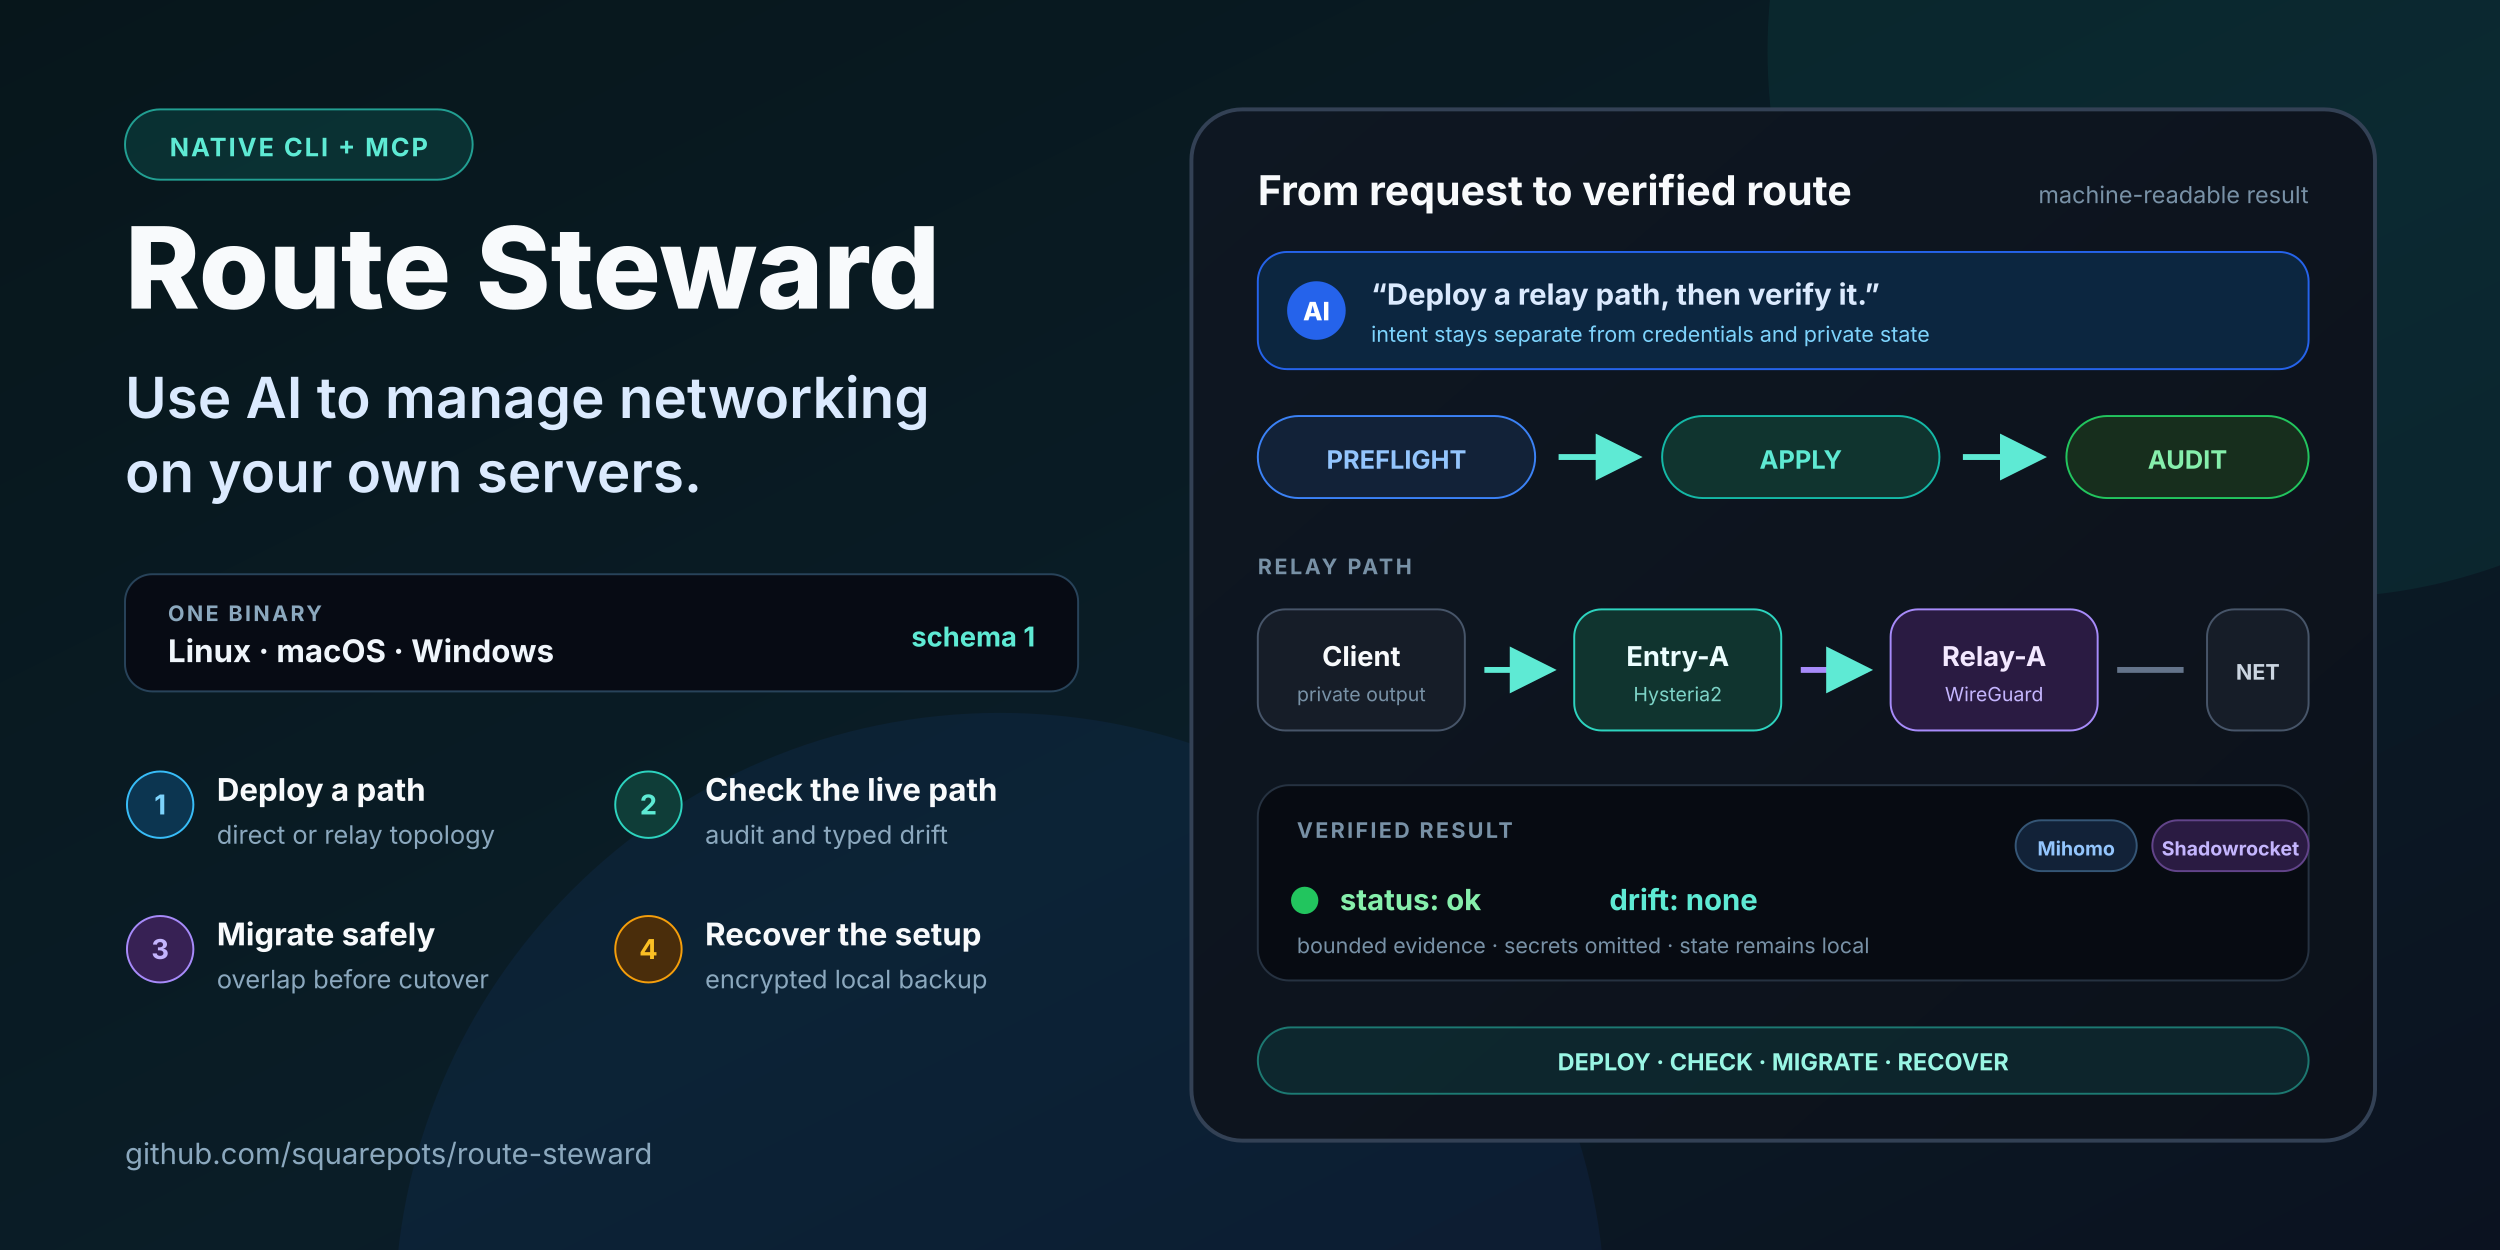
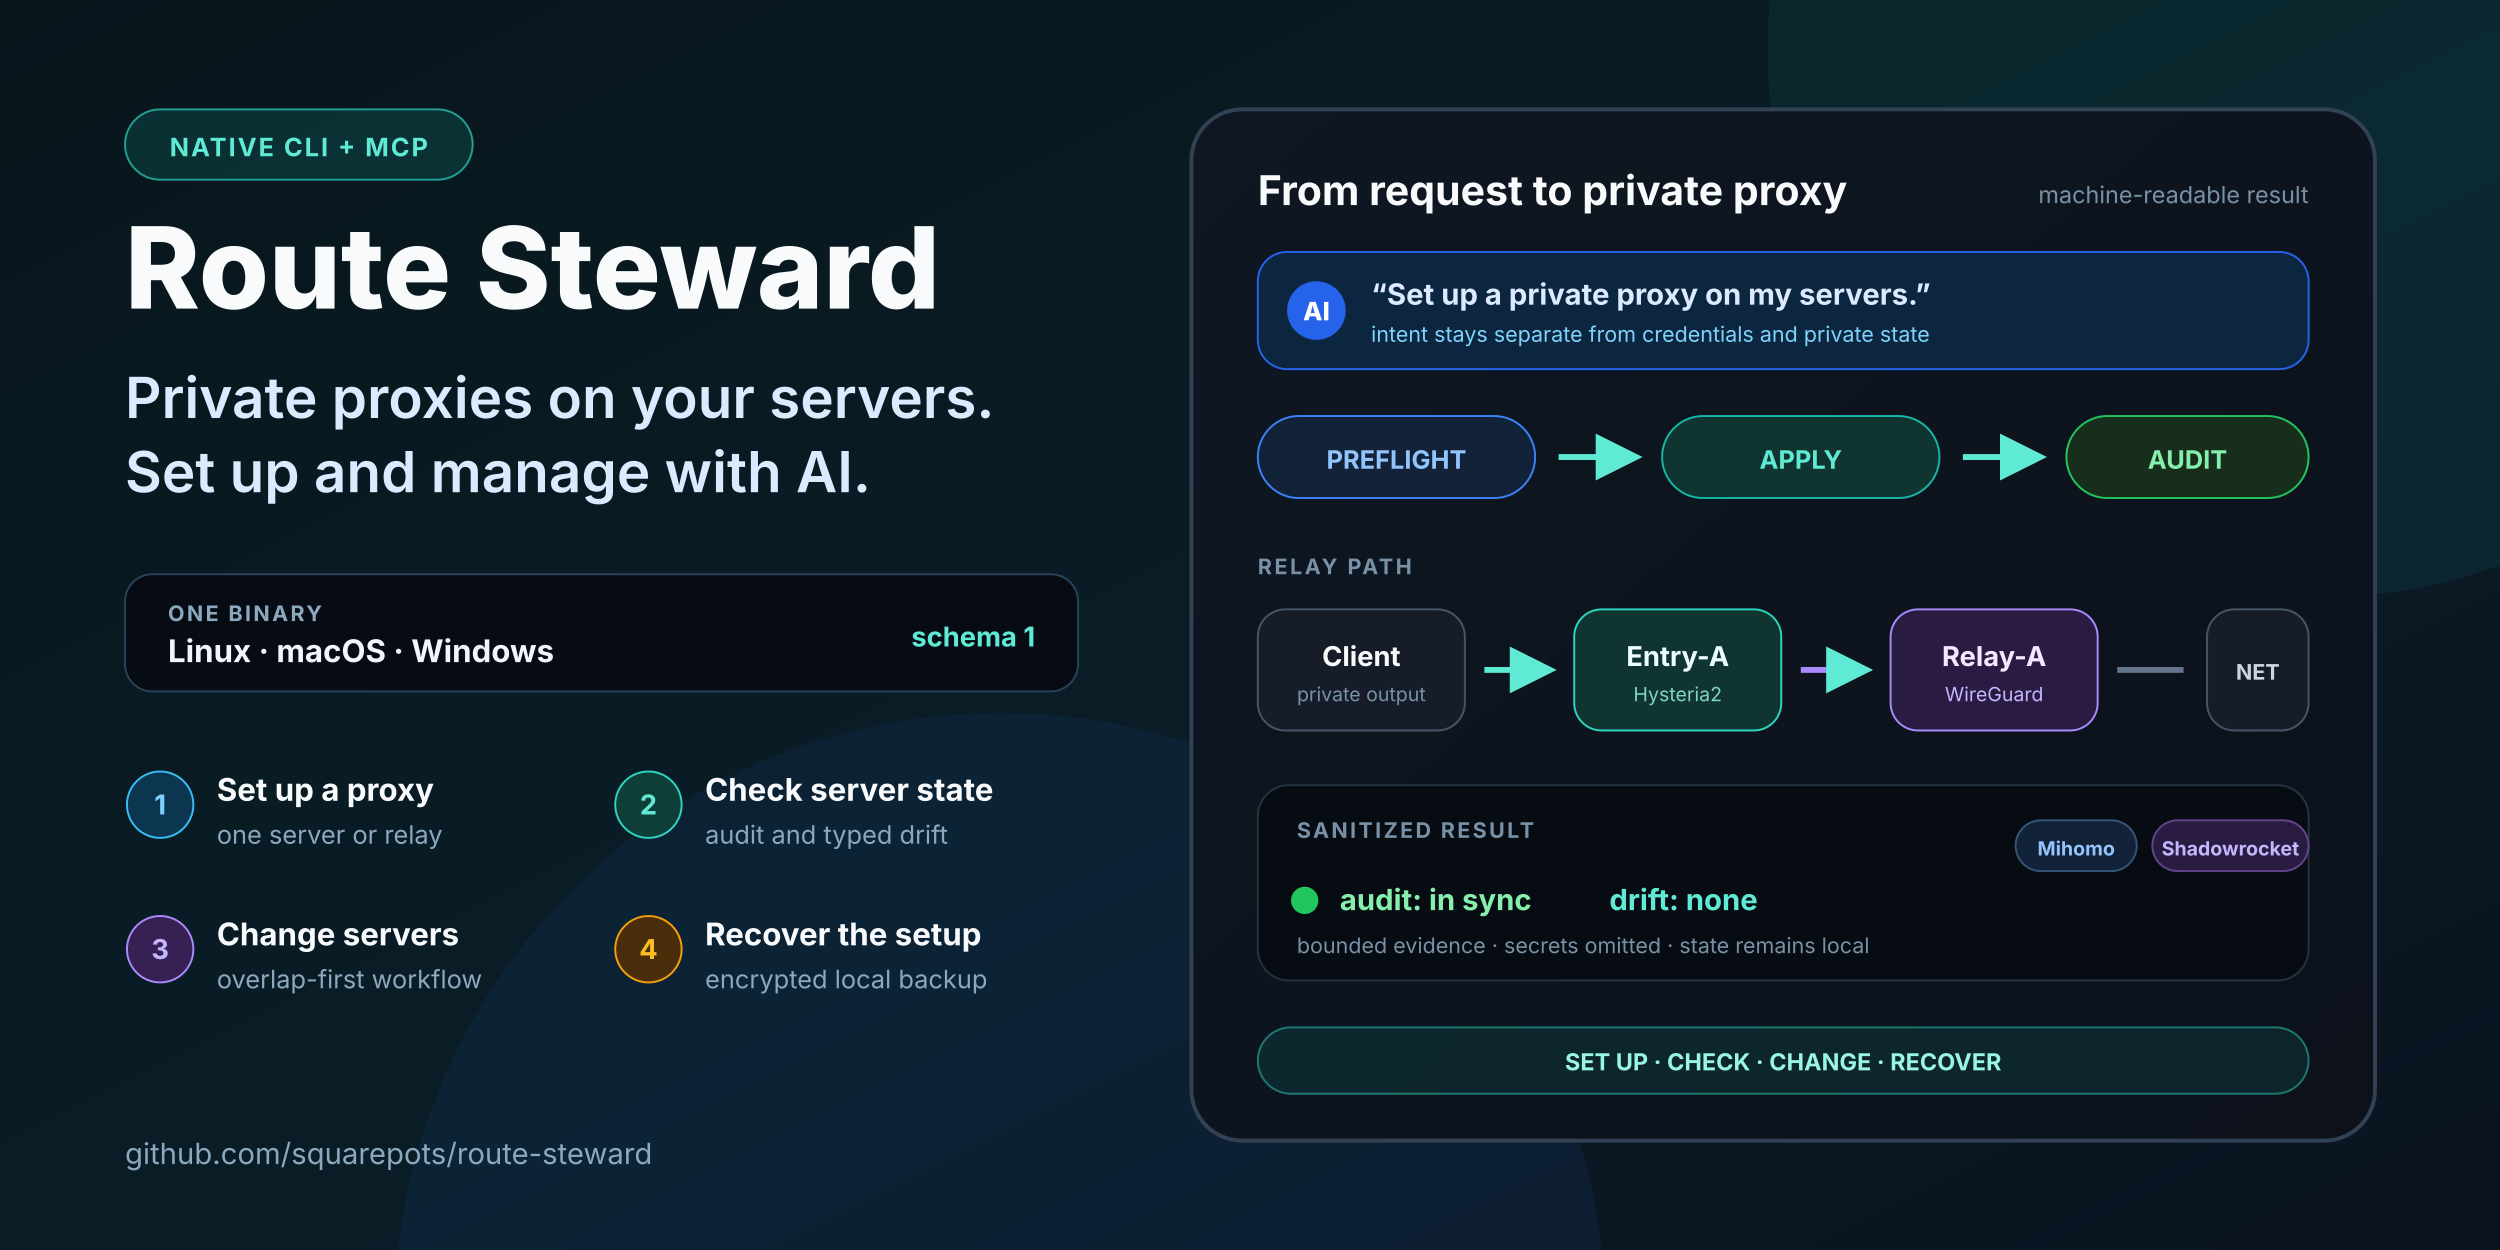
<svg xmlns="http://www.w3.org/2000/svg" width="1280" height="640" viewBox="0 0 1280 640" role="img" aria-labelledby="title desc">
  <defs>
    <linearGradient id="background" x1="0" y1="0" x2="1" y2="1">
      <stop offset="0" stop-color="#07161b" />
      <stop offset="0.55" stop-color="#0a1d27" />
      <stop offset="1" stop-color="#0b1220" />
    </linearGradient>
    <linearGradient id="panel" x1="0" y1="0" x2="1" y2="1">
      <stop offset="0" stop-color="#0e1722" />
      <stop offset="1" stop-color="#0c111a" />
    </linearGradient>
    <marker id="arrow" markerWidth="8" markerHeight="8" refX="7" refY="4" orient="auto">
      <path d="M0 0L8 4L0 8Z" fill="#5eead4" />
    </marker>
  </defs>
  <rect width="1280" height="640" fill="url(#background)" />
  <circle cx="1185" cy="26" r="280" fill="#0f766e" opacity="0.14" />
  <circle cx="512" cy="675" r="310" fill="#2563eb" opacity="0.08" />
  <g font-family="Inter, Segoe UI, Arial, sans-serif">
    <g transform="translate(64 56)">
      <rect width="178" height="36" rx="18" fill="#0f766e" fill-opacity="0.27" stroke="#2dd4bf" stroke-opacity="0.7" />
      <text x="89" y="24" text-anchor="middle" fill="#5eead4" font-size="13" font-weight="750" letter-spacing="1">NATIVE CLI + MCP</text>
    </g>
    <text x="64" y="158" fill="#f8fafc" font-size="58" font-weight="780">Route Steward</text>
-     <text x="64" y="214" fill="#dbeafe" font-size="29" font-weight="630">Use AI to manage networking</text>
-     <text x="64" y="252" fill="#dbeafe" font-size="29" font-weight="630">on your own servers.</text>
+     <text x="64" y="214" fill="#dbeafe" font-size="29" font-weight="630">Private proxies on your servers.</text>
+     <text x="64" y="252" fill="#dbeafe" font-size="29" font-weight="630">Set up and manage with AI.</text>
    <g transform="translate(64 294)">
      <rect width="488" height="60" rx="14" fill="#070b14" stroke="#28435a" />
      <text x="22" y="24" fill="#8ba8be" font-size="11" font-weight="700" letter-spacing="1.2">ONE BINARY</text>
      <text x="22" y="45" fill="#f0f6fc" font-size="16" font-weight="650">Linux · macOS · Windows</text>
      <text x="466" y="37" text-anchor="end" fill="#5eead4" font-size="14" font-weight="700">schema 1</text>
    </g>
    <g transform="translate(64 394)">
      <g>
        <circle cx="18" cy="18" r="17" fill="#0c3550" stroke="#38bdf8" />
        <text x="18" y="23" text-anchor="middle" fill="#7dd3fc" font-size="14" font-weight="750">1</text>
-         <text x="47" y="16" fill="#f8fafc" font-size="16" font-weight="700">Deploy a path</text>
-         <text x="47" y="38" fill="#8ba8be" font-size="13">direct or relay topology</text>
+         <text x="47" y="16" fill="#f8fafc" font-size="16" font-weight="700">Set up a proxy</text>
+         <text x="47" y="38" fill="#8ba8be" font-size="13">one server or relay</text>
      </g>
      <g transform="translate(250 0)">
        <circle cx="18" cy="18" r="17" fill="#0f3d38" stroke="#2dd4bf" />
        <text x="18" y="23" text-anchor="middle" fill="#5eead4" font-size="14" font-weight="750">2</text>
-         <text x="47" y="16" fill="#f8fafc" font-size="16" font-weight="700">Check the live path</text>
+         <text x="47" y="16" fill="#f8fafc" font-size="16" font-weight="700">Check server state</text>
        <text x="47" y="38" fill="#8ba8be" font-size="13">audit and typed drift</text>
      </g>
      <g transform="translate(0 74)">
        <circle cx="18" cy="18" r="17" fill="#372154" stroke="#a78bfa" />
        <text x="18" y="23" text-anchor="middle" fill="#c4b5fd" font-size="14" font-weight="750">3</text>
-         <text x="47" y="16" fill="#f8fafc" font-size="16" font-weight="700">Migrate safely</text>
-         <text x="47" y="38" fill="#8ba8be" font-size="13">overlap before cutover</text>
+         <text x="47" y="16" fill="#f8fafc" font-size="16" font-weight="700">Change servers</text>
+         <text x="47" y="38" fill="#8ba8be" font-size="13">overlap-first workflow</text>
      </g>
      <g transform="translate(250 74)">
        <circle cx="18" cy="18" r="17" fill="#4a2d0b" stroke="#f59e0b" />
        <text x="18" y="23" text-anchor="middle" fill="#fbbf24" font-size="14" font-weight="750">4</text>
        <text x="47" y="16" fill="#f8fafc" font-size="16" font-weight="700">Recover the setup</text>
        <text x="47" y="38" fill="#8ba8be" font-size="13">encrypted local backup</text>
      </g>
    </g>
    <text x="64" y="596" fill="#8ba8be" font-size="15">github.com/squarepots/route-steward</text>
    <g transform="translate(610 56)">
      <rect width="606" height="528" rx="26" fill="url(#panel)" stroke="#334155" stroke-width="2" />
-       <text x="34" y="49" fill="#f8fafc" font-size="21" font-weight="750">From request to verified route</text>
+       <text x="34" y="49" fill="#f8fafc" font-size="21" font-weight="750">From request to private proxy</text>
      <text x="572" y="48" text-anchor="end" fill="#7891a6" font-size="12">machine-readable result</text>
      <g transform="translate(34 73)">
        <rect width="538" height="60" rx="15" fill="#0c2640" stroke="#2563eb" />
        <circle cx="30" cy="30" r="15" fill="#2563eb" />
        <text x="30" y="35" text-anchor="middle" fill="#fff" font-size="13" font-weight="800">AI</text>
-         <text x="58" y="27" fill="#dbeafe" font-size="15" font-weight="650">“Deploy a relay path, then verify it.”</text>
+         <text x="58" y="27" fill="#dbeafe" font-size="15" font-weight="650">“Set up a private proxy on my servers.”</text>
        <text x="58" y="46" fill="#7dd3fc" font-size="11">intent stays separate from credentials and private state</text>
      </g>
      <g transform="translate(34 157)">
        <rect width="142" height="42" rx="21" fill="#122238" stroke="#3b82f6" />
        <text x="71" y="27" text-anchor="middle" fill="#93c5fd" font-size="13" font-weight="750">PREFLIGHT</text>
        <line x1="154" y1="21" x2="194" y2="21" stroke="#5eead4" stroke-width="3" marker-end="url(#arrow)" />
        <rect x="207" width="142" height="42" rx="21" fill="#10342f" stroke="#14b8a6" />
        <text x="278" y="27" text-anchor="middle" fill="#5eead4" font-size="13" font-weight="750">APPLY</text>
        <line x1="361" y1="21" x2="401" y2="21" stroke="#5eead4" stroke-width="3" marker-end="url(#arrow)" />
        <rect x="414" width="124" height="42" rx="21" fill="#172e1d" stroke="#22c55e" />
        <text x="476" y="27" text-anchor="middle" fill="#86efac" font-size="13" font-weight="750">AUDIT</text>
      </g>
      <text x="34" y="238" fill="#7891a6" font-size="11" font-weight="750" letter-spacing="1.3">RELAY PATH</text>
      <g transform="translate(34 256)" text-anchor="middle">
        <g>
          <rect width="106" height="62" rx="14" fill="#161d28" stroke="#475569" />
          <text x="53" y="29" fill="#f8fafc" font-size="14" font-weight="700">Client</text>
          <text x="53" y="47" fill="#7891a6" font-size="10">private output</text>
        </g>
        <line x1="116" y1="31" x2="150" y2="31" stroke="#5eead4" stroke-width="3" marker-end="url(#arrow)" />
        <g transform="translate(162 0)">
          <rect width="106" height="62" rx="14" fill="#10342f" stroke="#2dd4bf" />
          <text x="53" y="29" fill="#ecfeff" font-size="14" font-weight="700">Entry-A</text>
          <text x="53" y="47" fill="#7dd3c7" font-size="10">Hysteria2</text>
        </g>
        <line x1="278" y1="31" x2="312" y2="31" stroke="#a78bfa" stroke-width="3" marker-end="url(#arrow)" />
        <g transform="translate(324 0)">
          <rect width="106" height="62" rx="14" fill="#2a1b42" stroke="#a78bfa" />
          <text x="53" y="29" fill="#f3e8ff" font-size="14" font-weight="700">Relay-A</text>
          <text x="53" y="47" fill="#c4b5fd" font-size="10">WireGuard</text>
        </g>
        <line x1="440" y1="31" x2="474" y2="31" stroke="#64748b" stroke-width="3" />
        <g transform="translate(486 0)">
          <rect width="52" height="62" rx="14" fill="#161d28" stroke="#475569" />
          <text x="26" y="36" fill="#cbd5e1" font-size="11" font-weight="700">NET</text>
        </g>
      </g>
      <g transform="translate(34 346)">
        <rect width="538" height="100" rx="16" fill="#070b12" stroke="#263241" />
-         <text x="20" y="27" fill="#7891a6" font-size="11" font-weight="750" letter-spacing="1.2">VERIFIED RESULT</text>
+         <text x="20" y="27" fill="#7891a6" font-size="11" font-weight="750" letter-spacing="1.2">SANITIZED RESULT</text>
        <circle cx="24" cy="59" r="7" fill="#22c55e" />
-         <text x="42" y="64" fill="#86efac" font-size="15" font-weight="700">status: ok</text>
+         <text x="42" y="64" fill="#86efac" font-size="15" font-weight="700">audit: in sync</text>
        <text x="180" y="64" fill="#5eead4" font-size="15" font-weight="700">drift: none</text>
        <text x="20" y="86" fill="#7891a6" font-size="11">bounded evidence · secrets omitted · state remains local</text>
        <g transform="translate(388 18)">
          <rect width="62" height="26" rx="13" fill="#122238" stroke="#355676" />
          <text x="31" y="18" text-anchor="middle" fill="#93c5fd" font-size="10" font-weight="700">Mihomo</text>
          <rect x="70" width="80" height="26" rx="13" fill="#2a1b42" stroke="#62448a" />
          <text x="110" y="18" text-anchor="middle" fill="#c4b5fd" font-size="10" font-weight="700">Shadowrocket</text>
        </g>
      </g>
      <g transform="translate(34 470)">
        <rect width="538" height="34" rx="17" fill="#0f766e" fill-opacity="0.2" stroke="#2dd4bf" stroke-opacity="0.5" />
-         <text x="269" y="22" text-anchor="middle" fill="#99f6e4" font-size="12" font-weight="700">DEPLOY · CHECK · MIGRATE · RECOVER</text>
+         <text x="269" y="22" text-anchor="middle" fill="#99f6e4" font-size="12" font-weight="700">SET UP · CHECK · CHANGE · RECOVER</text>
      </g>
    </g>
  </g>
</svg>
